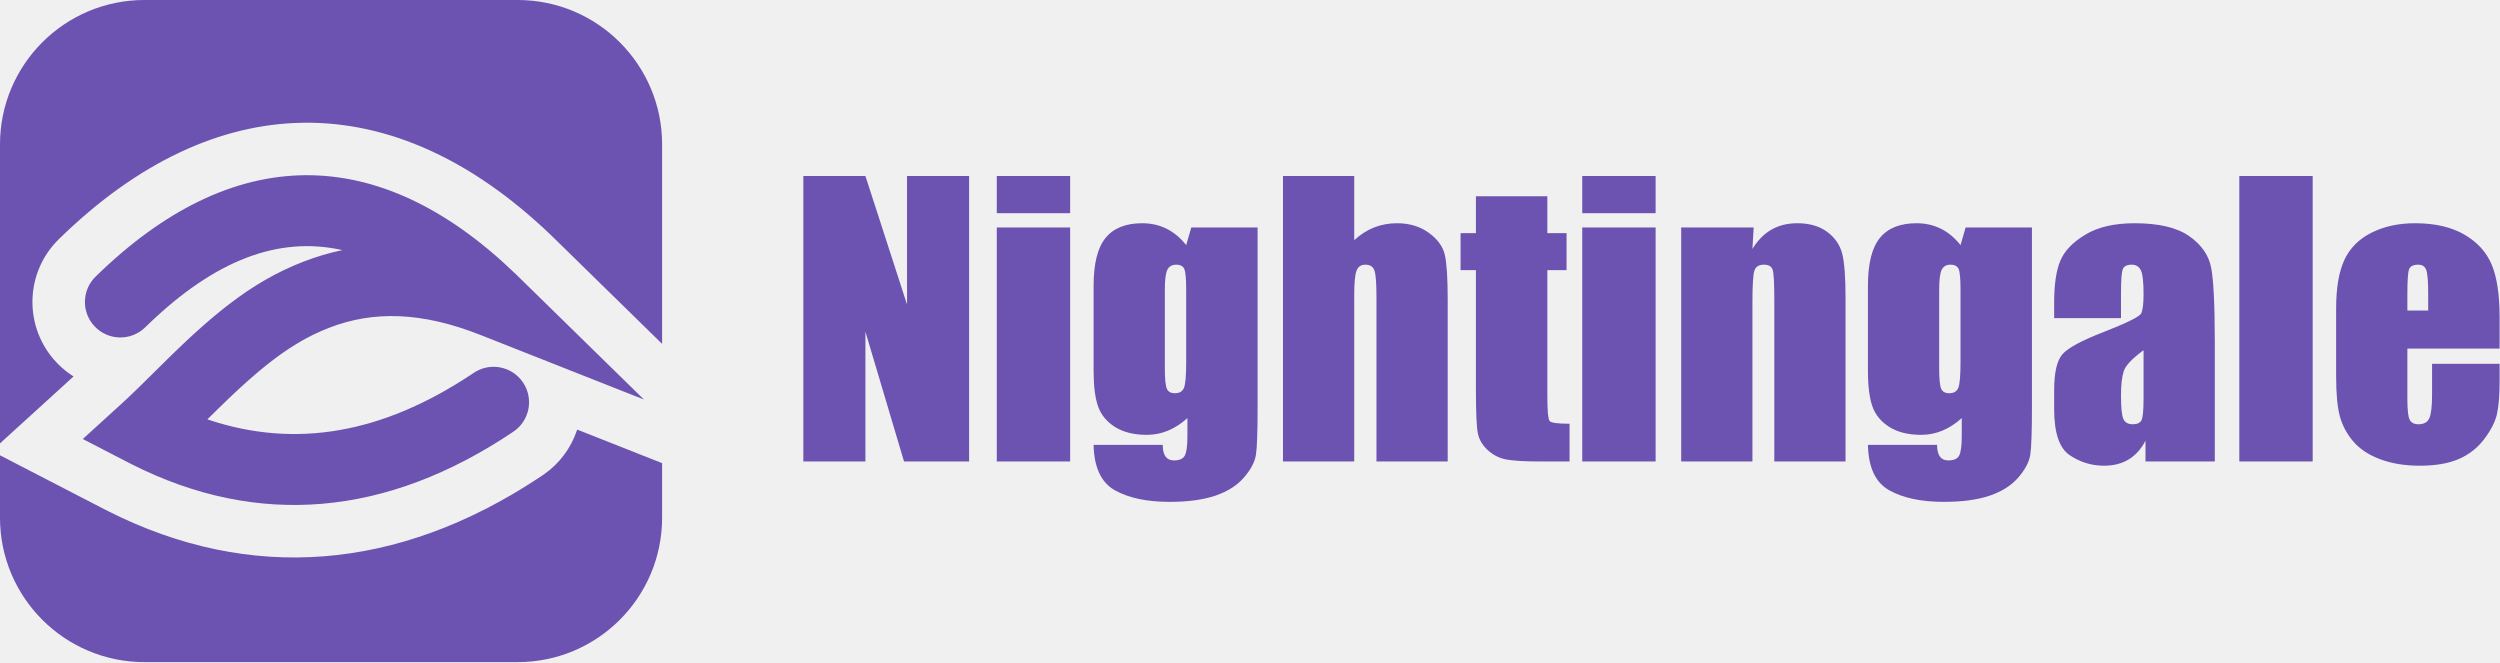
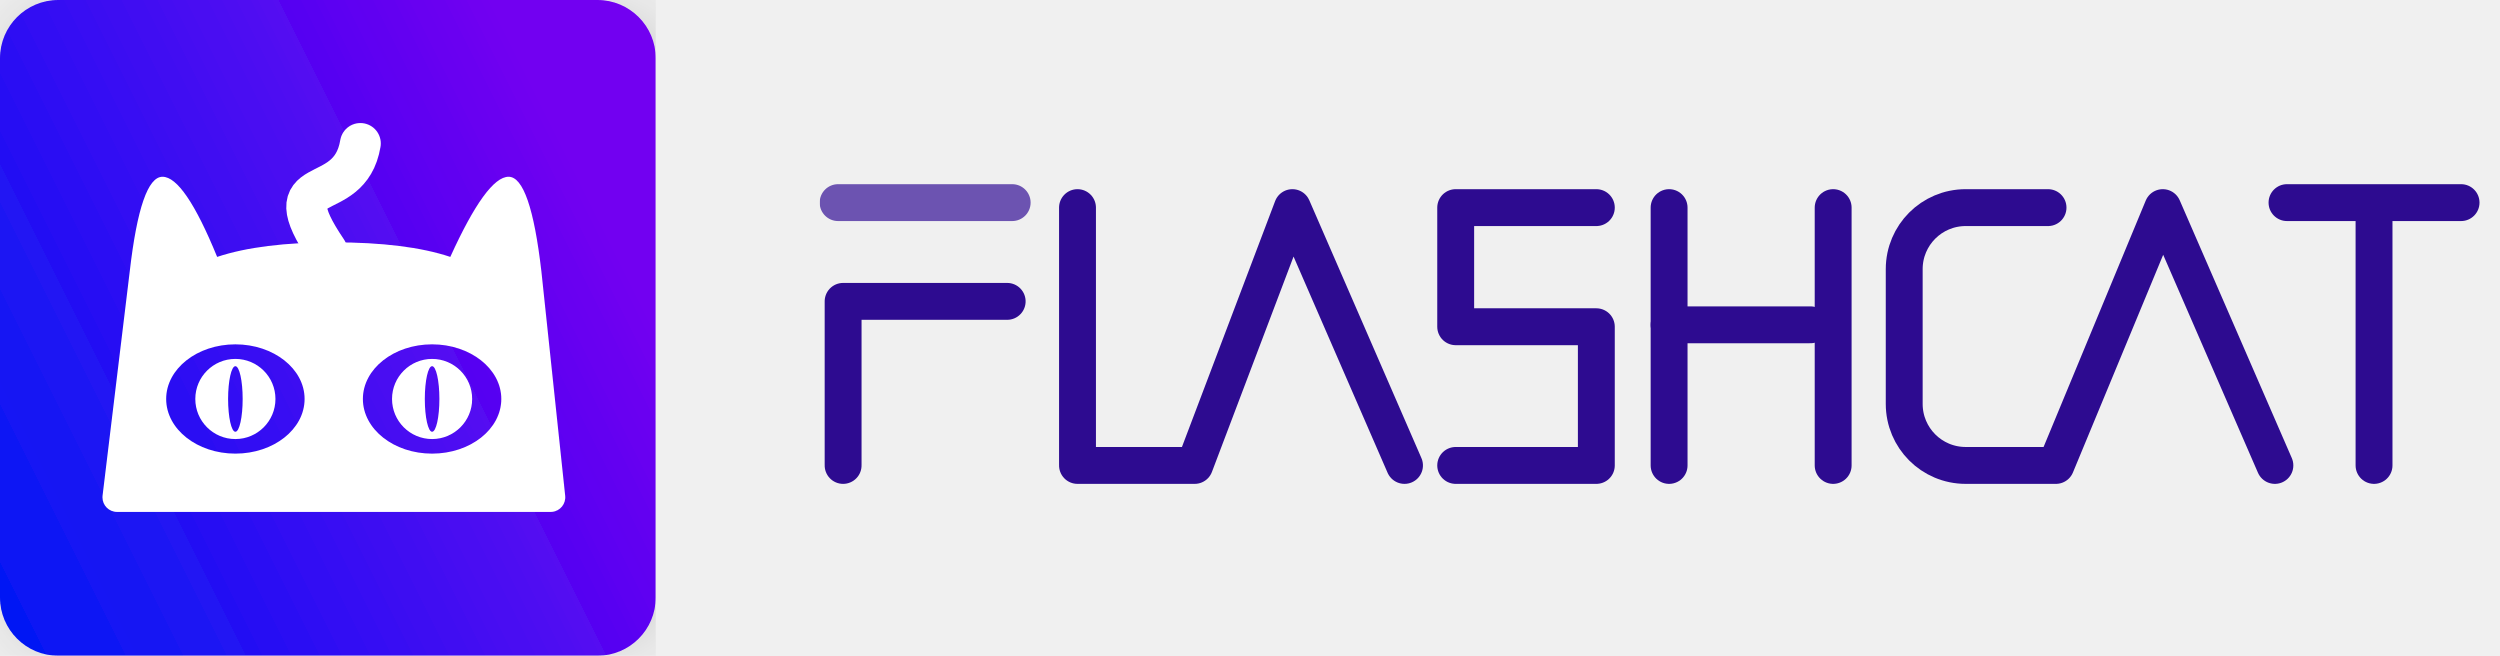
- <svg xmlns="http://www.w3.org/2000/svg" width="1246px" height="330px" viewBox="0 0 1246 330" version="1.1">
+ <svg xmlns="http://www.w3.org/2000/svg" xmlns:xlink="http://www.w3.org/1999/xlink" width="122px" height="32px" viewBox="0 0 122 32" version="1.1">
+   <defs>
+     <rect id="path-1" x="0" y="0" width="82" height="16" />
+     <rect id="path-3" x="0" y="0" width="32" height="32" />
+     <filter x="-25.0%" y="-25.0%" width="150.0%" height="150.0%" filterUnits="objectBoundingBox" id="filter-5">
+       <feOffset dx="0" dy="0" in="SourceAlpha" result="shadowOffsetOuter1" />
+       <feGaussianBlur stdDeviation="2" in="shadowOffsetOuter1" result="shadowBlurOuter1" />
+       <feColorMatrix values="0 0 0 0 0   0 0 0 0 0   0 0 0 0 0  0 0 0 0.2 0" type="matrix" in="shadowBlurOuter1" result="shadowMatrixOuter1" />
+       <feMerge>
+         <feMergeNode in="shadowMatrixOuter1" />
+         <feMergeNode in="SourceGraphic" />
+       </feMerge>
+     </filter>
+     <linearGradient x1="0%" y1="100%" x2="100%" y2="50%" id="linearGradient-6">
+       <stop stop-color="#0019F4" offset="0%" />
+       <stop stop-color="#7200F1" offset="100%" />
+     </linearGradient>
+   </defs>
  <g id="页面-1" stroke="none" stroke-width="1" fill="none" fill-rule="evenodd">
-     <g id="白色备份" transform="translate(-35, -90)" fill="#6C53B1">
-       <g id="编组-3" transform="translate(34.99969, 90)">
-         <path d="M431.321,230 L431.321,165.312 L450.569,230 L483,230 L483,87.705 L452.063,87.705 L452.063,151.777 L431.321,87.705 L400.383,87.705 L400.383,230 L431.321,230 Z M533.362,106.25 L533.362,87.705 L496.799,87.705 L496.799,106.25 L533.362,106.25 Z M533.362,230 L533.362,113.369 L496.799,113.369 L496.799,230 L533.362,230 Z M582.932,250.127 C592.131,250.127 599.763,249.087 605.827,247.007 C611.892,244.927 616.623,241.909 620.022,237.954 C623.42,233.999 625.398,230.249 625.954,226.704 C626.511,223.159 626.789,215.322 626.789,203.193 L626.789,203.193 L626.789,113.369 L593.742,113.369 L591.194,122.158 C588.323,118.525 585.056,115.801 581.394,113.984 C577.732,112.168 573.674,111.26 569.221,111.26 C561.076,111.26 555.012,113.691 551.028,118.555 C547.043,123.418 545.051,131.387 545.051,142.461 L545.051,142.461 L545.051,184.824 C545.051,192.559 545.813,198.521 547.336,202.71 C548.86,206.899 551.687,210.283 555.818,212.861 C559.949,215.439 565.207,216.729 571.594,216.729 C575.285,216.729 578.816,216.025 582.185,214.619 C585.554,213.213 588.762,211.133 591.809,208.379 L591.809,208.379 L591.809,217.168 C591.809,222.207 591.369,225.518 590.491,227.1 C589.612,228.682 587.825,229.473 585.129,229.473 C581.379,229.473 579.504,226.895 579.504,221.738 L579.504,221.738 L545.051,221.738 C545.285,232.988 548.83,240.532 555.686,244.37 C562.541,248.208 571.623,250.127 582.932,250.127 Z M585.569,195.986 C583.518,195.986 582.17,195.21 581.526,193.657 C580.881,192.104 580.559,188.721 580.559,183.506 L580.559,183.506 L580.559,144.307 C580.559,139.385 580.984,136.089 581.833,134.419 C582.683,132.749 584.133,131.914 586.184,131.914 C588.293,131.914 589.656,132.646 590.271,134.111 C590.886,135.576 591.194,138.975 591.194,144.307 L591.194,144.307 L591.194,180.43 C591.194,187.051 590.842,191.299 590.139,193.174 C589.436,195.049 587.912,195.986 585.569,195.986 Z M674.953,230 L674.953,146.768 C674.953,140.85 675.334,136.895 676.096,134.902 C676.858,132.91 678.323,131.914 680.491,131.914 C682.834,131.914 684.343,132.881 685.017,134.814 C685.691,136.748 686.028,141.113 686.028,147.91 L686.028,147.91 L686.028,230 L721.535,230 L721.535,149.58 C721.535,138.623 721.052,131.079 720.085,126.948 C719.118,122.817 716.452,119.17 712.087,116.006 C707.722,112.842 702.434,111.26 696.223,111.26 C692.18,111.26 688.386,111.963 684.841,113.369 C681.296,114.775 678,116.885 674.953,119.697 L674.953,119.697 L674.953,87.705 L639.446,87.705 L639.446,230 L674.953,230 Z M782.268,230 L782.268,211.191 C776.467,211.191 773.171,210.752 772.38,209.873 C771.589,208.994 771.194,204.717 771.194,197.041 L771.194,134.639 L780.774,134.639 L780.774,116.182 L771.194,116.182 L771.194,97.812 L735.598,97.812 L735.598,116.182 L727.951,116.182 L727.951,134.639 L735.598,134.639 L735.598,194.494 C735.61,205.74 735.932,212.903 736.565,215.981 C737.209,219.116 738.85,221.899 741.487,224.331 C744.123,226.763 747.17,228.315 750.627,228.989 C754.084,229.663 759.856,230 767.942,230 L782.268,230 Z M825.159,106.25 L825.159,87.705 L788.596,87.705 L788.596,106.25 L825.159,106.25 Z M825.159,230 L825.159,113.369 L788.596,113.369 L788.596,230 L825.159,230 Z M873.41,230 L873.411,150.628 C873.424,142.154 873.746,136.927 874.377,134.946 C875.022,132.925 876.604,131.914 879.123,131.914 C881.526,131.914 882.991,132.793 883.518,134.551 C884.045,136.309 884.309,141.201 884.309,149.229 L884.309,230 L919.817,230 L919.817,148.262 C919.817,138.066 919.26,130.786 918.147,126.421 C917.034,122.056 914.543,118.438 910.676,115.566 C906.809,112.695 901.828,111.26 895.735,111.26 C890.871,111.26 886.579,112.329 882.859,114.468 C879.138,116.606 875.989,119.814 873.41,124.092 L873.41,124.092 L874.026,113.369 L837.903,113.369 L837.903,230 L873.41,230 Z M968.86,250.127 C978.059,250.127 985.691,249.087 991.755,247.007 C997.82,244.927 1002.551,241.909 1005.95,237.954 C1009.348,233.999 1011.326,230.249 1011.882,226.704 C1012.439,223.159 1012.717,215.322 1012.717,203.193 L1012.717,113.369 L979.67,113.369 L977.121,122.158 C974.25,118.525 970.984,115.801 967.322,113.984 C963.659,112.168 959.602,111.26 955.149,111.26 C947.004,111.26 940.94,113.691 936.955,118.555 C932.971,123.418 930.979,131.387 930.979,142.461 L930.979,142.461 L930.979,184.824 C930.979,192.559 931.741,198.521 933.264,202.71 C934.787,206.899 937.615,210.283 941.745,212.861 C945.876,215.439 951.135,216.729 957.522,216.729 C961.213,216.729 964.743,216.025 968.113,214.619 C971.482,213.213 974.69,211.133 977.737,208.379 L977.737,208.379 L977.737,217.168 C977.737,222.207 977.297,225.518 976.418,227.1 C975.539,228.682 973.752,229.473 971.057,229.473 C967.307,229.473 965.432,226.895 965.432,221.738 L965.432,221.738 L930.979,221.738 C931.213,232.988 934.758,240.532 941.614,244.37 C948.469,248.208 957.551,250.127 968.86,250.127 Z M971.496,195.986 C969.446,195.986 968.098,195.21 967.453,193.657 C966.809,192.104 966.487,188.721 966.487,183.506 L966.487,183.506 L966.487,144.307 C966.487,139.385 966.911,136.089 967.761,134.419 C968.611,132.749 970.061,131.914 972.112,131.914 C974.221,131.914 975.583,132.646 976.199,134.111 C976.814,135.576 977.121,138.975 977.121,144.307 L977.121,144.307 L977.121,180.43 C977.121,187.051 976.77,191.299 976.067,193.174 C975.364,195.049 973.84,195.986 971.496,195.986 Z M1048.664,232.109 C1053.41,232.109 1057.497,231.069 1060.925,228.989 C1064.353,226.909 1067.151,223.789 1069.319,219.629 L1069.319,219.629 L1069.319,230 L1103.86,230 L1103.86,170.687 C1103.843,151.845 1103.228,139.374 1102.014,133.276 C1100.784,127.095 1097.121,121.88 1091.028,117.632 C1084.934,113.384 1075.881,111.26 1063.869,111.26 C1053.85,111.26 1045.705,113.135 1039.436,116.885 C1033.166,120.635 1028.992,124.956 1026.911,129.849 C1024.831,134.741 1023.791,141.699 1023.791,150.723 L1023.791,150.723 L1023.791,158.545 L1057.102,158.545 L1057.102,146.328 C1057.102,139.824 1057.395,135.796 1057.981,134.243 C1058.567,132.69 1060.061,131.914 1062.463,131.914 C1064.573,131.914 1066.081,132.837 1066.99,134.683 C1067.898,136.528 1068.352,140.498 1068.352,146.592 C1068.352,151.455 1067.942,154.678 1067.121,156.26 C1066.301,157.842 1060.061,160.918 1048.401,165.488 C1037.502,169.707 1030.676,173.398 1027.922,176.562 C1025.168,179.727 1023.791,185.674 1023.791,194.404 L1023.791,194.404 L1023.791,203.984 C1023.791,215.762 1026.384,223.394 1031.57,226.88 C1036.755,230.366 1042.453,232.109 1048.664,232.109 Z M1062.991,211.455 C1060.647,211.455 1059.079,210.576 1058.288,208.818 C1057.497,207.061 1057.102,203.164 1057.102,197.129 C1057.102,191.855 1057.556,187.812 1058.464,185 C1059.372,182.188 1062.668,178.701 1068.352,174.541 L1068.352,174.541 L1068.352,198.535 C1068.352,204.395 1068.015,208.013 1067.341,209.39 C1066.667,210.767 1065.217,211.455 1062.991,211.455 Z M1152.639,230 L1152.639,87.705 L1116.076,87.705 L1116.076,230 L1152.639,230 Z M1206.076,232.109 C1213.811,232.109 1220.242,231.011 1225.368,228.813 C1230.495,226.616 1234.729,223.32 1238.069,218.926 C1241.409,214.531 1243.533,210.4 1244.441,206.533 C1245.349,202.666 1245.803,197.129 1245.803,189.922 L1245.803,189.922 L1245.803,181.309 L1212.141,181.309 L1212.141,196.689 C1212.141,202.49 1211.687,206.401 1210.779,208.423 C1209.87,210.444 1208.069,211.455 1205.373,211.455 C1203.205,211.455 1201.741,210.693 1200.979,209.17 C1200.217,207.646 1199.836,204.248 1199.836,198.975 L1199.836,198.975 L1199.836,173.75 L1245.803,173.75 L1245.803,158.281 C1245.803,146.973 1244.499,138.198 1241.892,131.958 C1239.284,125.718 1234.743,120.708 1228.269,116.929 C1221.794,113.149 1213.576,111.26 1203.616,111.26 C1195.471,111.26 1188.264,112.827 1181.994,115.962 C1175.725,119.097 1171.213,123.608 1168.459,129.497 C1165.705,135.386 1164.328,143.428 1164.328,153.623 L1164.328,153.623 L1164.328,187.637 C1164.328,196.309 1164.944,202.915 1166.174,207.456 C1167.405,211.997 1169.617,216.157 1172.81,219.937 C1176.003,223.716 1180.471,226.689 1186.213,228.857 C1191.955,231.025 1198.576,232.109 1206.076,232.109 Z M1210.207,154.766 L1199.836,154.766 L1199.836,146.24 C1199.836,139.678 1200.129,135.649 1200.715,134.155 C1201.301,132.661 1202.825,131.914 1205.285,131.914 C1207.278,131.914 1208.596,132.793 1209.241,134.551 C1209.885,136.309 1210.207,140.205 1210.207,146.24 L1210.207,146.24 L1210.207,154.766 Z" id="Nightingale" fill-rule="nonzero" />
-         <g id="编组-2">
-           <path d="M287.665,214.106 L330,230.833 L330,258 C330,297.765 297.765,330 258,330 L72,330 C32.236,330 0,297.765 0,258 L0,226.924 L51.836,253.709 L54.002,254.814 C124.783,290.507 198.265,284.484 268.32,238.287 L270.441,236.875 L271.04,236.466 C278.989,230.937 284.554,223.229 287.471,214.691 L287.654,214.145 L287.665,214.106 Z M256.298,135.878 L258.365,137.88 L320.947,199.134 L239.504,166.954 C210.114,155.341 186.093,154.86 164.191,163.308 C161.484,164.352 158.836,165.506 156.214,166.788 L155.092,167.346 C151.729,169.042 148.401,170.955 145.04,173.122 L143.918,173.853 C143.731,173.977 143.544,174.101 143.356,174.226 L142.23,174.987 L141.099,175.767 L139.964,176.567 C139.585,176.837 139.205,177.11 138.825,177.387 L137.679,178.228 L136.528,179.09 L135.369,179.972 C135.176,180.121 134.982,180.271 134.787,180.422 L133.618,181.337 L132.44,182.274 L131.254,183.233 L130.058,184.215 C129.658,184.546 129.256,184.881 128.853,185.22 L127.637,186.248 L126.41,187.299 C126.205,187.476 125.999,187.654 125.793,187.834 L124.548,188.921 L123.292,190.032 L122.022,191.168 C121.81,191.36 121.596,191.552 121.382,191.746 L120.092,192.919 L118.788,194.118 L117.469,195.343 L116.134,196.594 L114.101,198.519 L112.725,199.836 L111.332,201.18 L108.643,203.803 L104.124,208.256 L103.36,209.01 L104.852,209.505 C147.665,223.45 190.396,216.033 234.547,186.877 L236.143,185.814 C244.248,180.37 255.231,182.527 260.675,190.631 C266.118,198.736 263.962,209.719 255.857,215.163 C192.815,257.509 128.596,263.149 65.747,231.444 L63.843,230.472 L41.259,218.803 L60.451,201.336 L62.037,199.875 L63.67,198.348 L65.372,196.734 L67.164,195.014 L69.068,193.168 L71.637,190.653 L84.358,178.1 L86.042,176.456 L87.636,174.914 L89.213,173.4 L90.773,171.914 L92.318,170.455 C92.574,170.215 92.83,169.975 93.085,169.737 L94.608,168.32 L96.117,166.929 L97.613,165.566 L99.096,164.229 L100.567,162.918 L102.028,161.633 C102.513,161.208 102.996,160.788 103.477,160.373 L104.917,159.138 L106.349,157.927 C106.586,157.728 106.824,157.529 107.061,157.332 L108.48,156.158 C108.951,155.771 109.422,155.387 109.891,155.008 L111.296,153.882 C111.763,153.51 112.229,153.143 112.694,152.779 L114.088,151.699 C126.375,142.26 138.124,135.468 151.468,130.321 C157.544,127.978 163.731,126.13 170.043,124.791 L170.649,124.665 L170.525,124.636 C138.622,117.514 107.046,129.816 74.018,161.544 L72.365,163.146 C65.388,169.975 54.196,169.855 47.367,162.878 C40.538,155.901 40.658,144.709 47.635,137.88 C115.818,71.144 188.035,70.477 256.298,135.878 Z M258,0 C297.765,-7.30462051e-15 330,32.235 330,72 L330,171.395 L276.661,119.188 L274.286,116.89 C195.838,41.835 107.588,42.6 29.34,119.188 C12.213,135.952 11.75,163.319 28.172,180.651 L28.675,181.173 L29.186,181.687 C31.23,183.709 33.424,185.488 35.732,187.026 L36.365,187.439 L36.657,187.624 L0,220.984 L0,72 C0,32.235 32.236,7.30462051e-15 72,0 L258,0 Z" id="形状结合" />
+     <g id="logo-展开">
+       <g id="logo-英文备份" transform="translate(40, 8)">
+         <mask id="mask-2" fill="white">
+           <use xlink:href="#path-1" />
+         </mask>
+         <use id="蒙版" fill="#FFFFFF" opacity="0" xlink:href="#path-1" />
+         <g id="编组-40" mask="url(#mask-2)">
+           <g transform="translate(0, 0.987805)">
+             <rect id="矩形" stroke="none" fill="#6C53B1" fill-rule="evenodd" x="0" y="0" width="10.294" height="1.8" rx="0.9" />
+             <polyline id="矩形" stroke="#2D0B90" stroke-width="1.8" fill="none" stroke-linecap="round" stroke-linejoin="round" transform="translate(5.146983, 9.72208) rotate(-90) translate(-5.146983, -9.72208) " points="1.144 5.719 9.15 5.719 9.15 13.725" />
+             <polyline id="矩形备份-13" stroke="#2D0B90" stroke-width="1.8" fill="none" stroke-linecap="round" stroke-linejoin="round" transform="translate(20.56054, 7.434531) scale(1, -1) rotate(-90) translate(-20.56054, -7.434531) " points="14.27 -0.544 26.851 -0.544 26.851 5.174 14.27 9.942 26.851 15.414" />
+             <path d="M63.997,1.144 L68.015,1.144 C69.672,1.144 71.015,2.487 71.015,4.144 L71.015,10.725 C71.015,12.382 69.672,13.725 68.015,13.725 L63.613,13.725 L63.613,13.725 L58.397,1.144 L52.926,13.725" id="矩形备份-31" stroke="#2D0B90" stroke-width="1.8" fill="none" stroke-linecap="round" stroke-linejoin="round" transform="translate(61.97036, 7.434531) scale(-1, 1) translate(-61.97036, -7.434531) " />
+             <polyline id="路径-8" stroke="#2D0B90" stroke-width="1.8" fill="none" stroke-linecap="round" stroke-linejoin="round" points="37.901 1.144 31.038 1.144 31.038 6.957 37.901 6.957 37.901 13.725 31.038 13.725" />
+             <line x1="41.452" y1="1.144" x2="41.452" y2="13.725" id="路径-13" stroke="#2D0B90" stroke-width="1.8" fill="none" stroke-linecap="round" />
+             <line x1="49.458" y1="1.144" x2="49.458" y2="13.725" id="路径-13备份" stroke="#2D0B90" stroke-width="1.8" fill="none" stroke-linecap="round" />
+             <line x1="75.853" y1="1.144" x2="75.853" y2="13.725" id="路径-13备份-3" stroke="#2D0B90" stroke-width="1.8" fill="none" stroke-linecap="round" />
+             <line x1="48.35" y1="6.863" x2="41.452" y2="6.863" id="路径-13备份-2" stroke="#2D0B90" stroke-width="1.8" fill="none" stroke-linecap="round" />
+             <rect id="矩形备份-34" stroke="none" fill="#2D0B90" fill-rule="evenodd" x="70.706" y="0" width="10.294" height="1.8" rx="0.9" />
+           </g>
+         </g>
+       </g>
+       <g id="logo备份">
+         <mask id="mask-4" fill="white">
+           <use xlink:href="#path-3" />
+         </mask>
+         <use id="蒙版" fill="#FFFFFF" opacity="0" xlink:href="#path-3" />
+         <g filter="url(#filter-5)" mask="url(#mask-4)">
+           <rect id="矩形" fill="url(#linearGradient-6)" x="0" y="0" width="32" height="32" rx="2.844" />
+           <g id="logo" transform="translate(5, 7)">
+             <path d="M12.587,0 C12.049,3.223 8.186,1.139 10.954,5.231" id="路径-2" stroke="#FFFFFF" stroke-width="1.991" stroke-linecap="round" stroke-linejoin="round" />
+             <g id="编组" transform="translate(0, 1.625891)" fill="#FFFFFF">
+               <path d="M19.82,0 C20.531,0 21.064,1.541 21.42,4.622 L22.581,15.569 C22.622,15.96 22.339,16.31 21.949,16.352 C21.924,16.354 21.899,16.356 21.874,16.356 L0.711,16.356 C0.318,16.356 -4.11629064e-13,16.037 -4.11670698e-13,15.644 C-4.11670698e-13,15.616 0.002,15.587 0.005,15.559 L1.331,4.622 C1.686,1.541 2.22,0 2.931,0 C3.642,0 4.531,1.304 5.597,3.911 C7.02,3.437 8.916,3.2 11.286,3.2 C13.657,3.2 15.553,3.437 16.975,3.911 C18.16,1.304 19.109,0 19.82,0 Z M16.086,8.178 C14.221,8.178 12.709,9.372 12.709,10.844 C12.709,12.317 14.221,13.511 16.086,13.511 C17.952,13.511 19.464,12.317 19.464,10.844 C19.464,9.372 17.952,8.178 16.086,8.178 Z M6.486,8.178 C4.621,8.178 3.109,9.372 3.109,10.844 C3.109,12.317 4.621,13.511 6.486,13.511 C8.352,13.511 9.864,12.317 9.864,10.844 C9.864,9.372 8.352,8.178 6.486,8.178 Z" id="形状结合" />
+               <path d="M6.486,8.889 C7.566,8.889 8.442,9.764 8.442,10.844 C8.442,11.924 7.566,12.8 6.486,12.8 C5.406,12.8 4.531,11.924 4.531,10.844 C4.531,9.764 5.406,8.889 6.486,8.889 Z M6.486,9.244 C6.29,9.244 6.131,9.961 6.131,10.844 C6.131,11.728 6.29,12.444 6.486,12.444 C6.683,12.444 6.842,11.728 6.842,10.844 C6.842,9.961 6.683,9.244 6.486,9.244 Z" id="形状结合" />
+               <path d="M16.086,8.889 C17.166,8.889 18.042,9.764 18.042,10.844 C18.042,11.924 17.166,12.8 16.086,12.8 C15.006,12.8 14.131,11.924 14.131,10.844 C14.131,9.764 15.006,8.889 16.086,8.889 Z M16.086,9.244 C15.89,9.244 15.731,9.961 15.731,10.844 C15.731,11.728 15.89,12.444 16.086,12.444 C16.283,12.444 16.442,11.728 16.442,10.844 C16.442,9.961 16.283,9.244 16.086,9.244 Z" id="形状结合" />
+             </g>
+           </g>
        </g>
      </g>
    </g>
  </g>
</svg>
